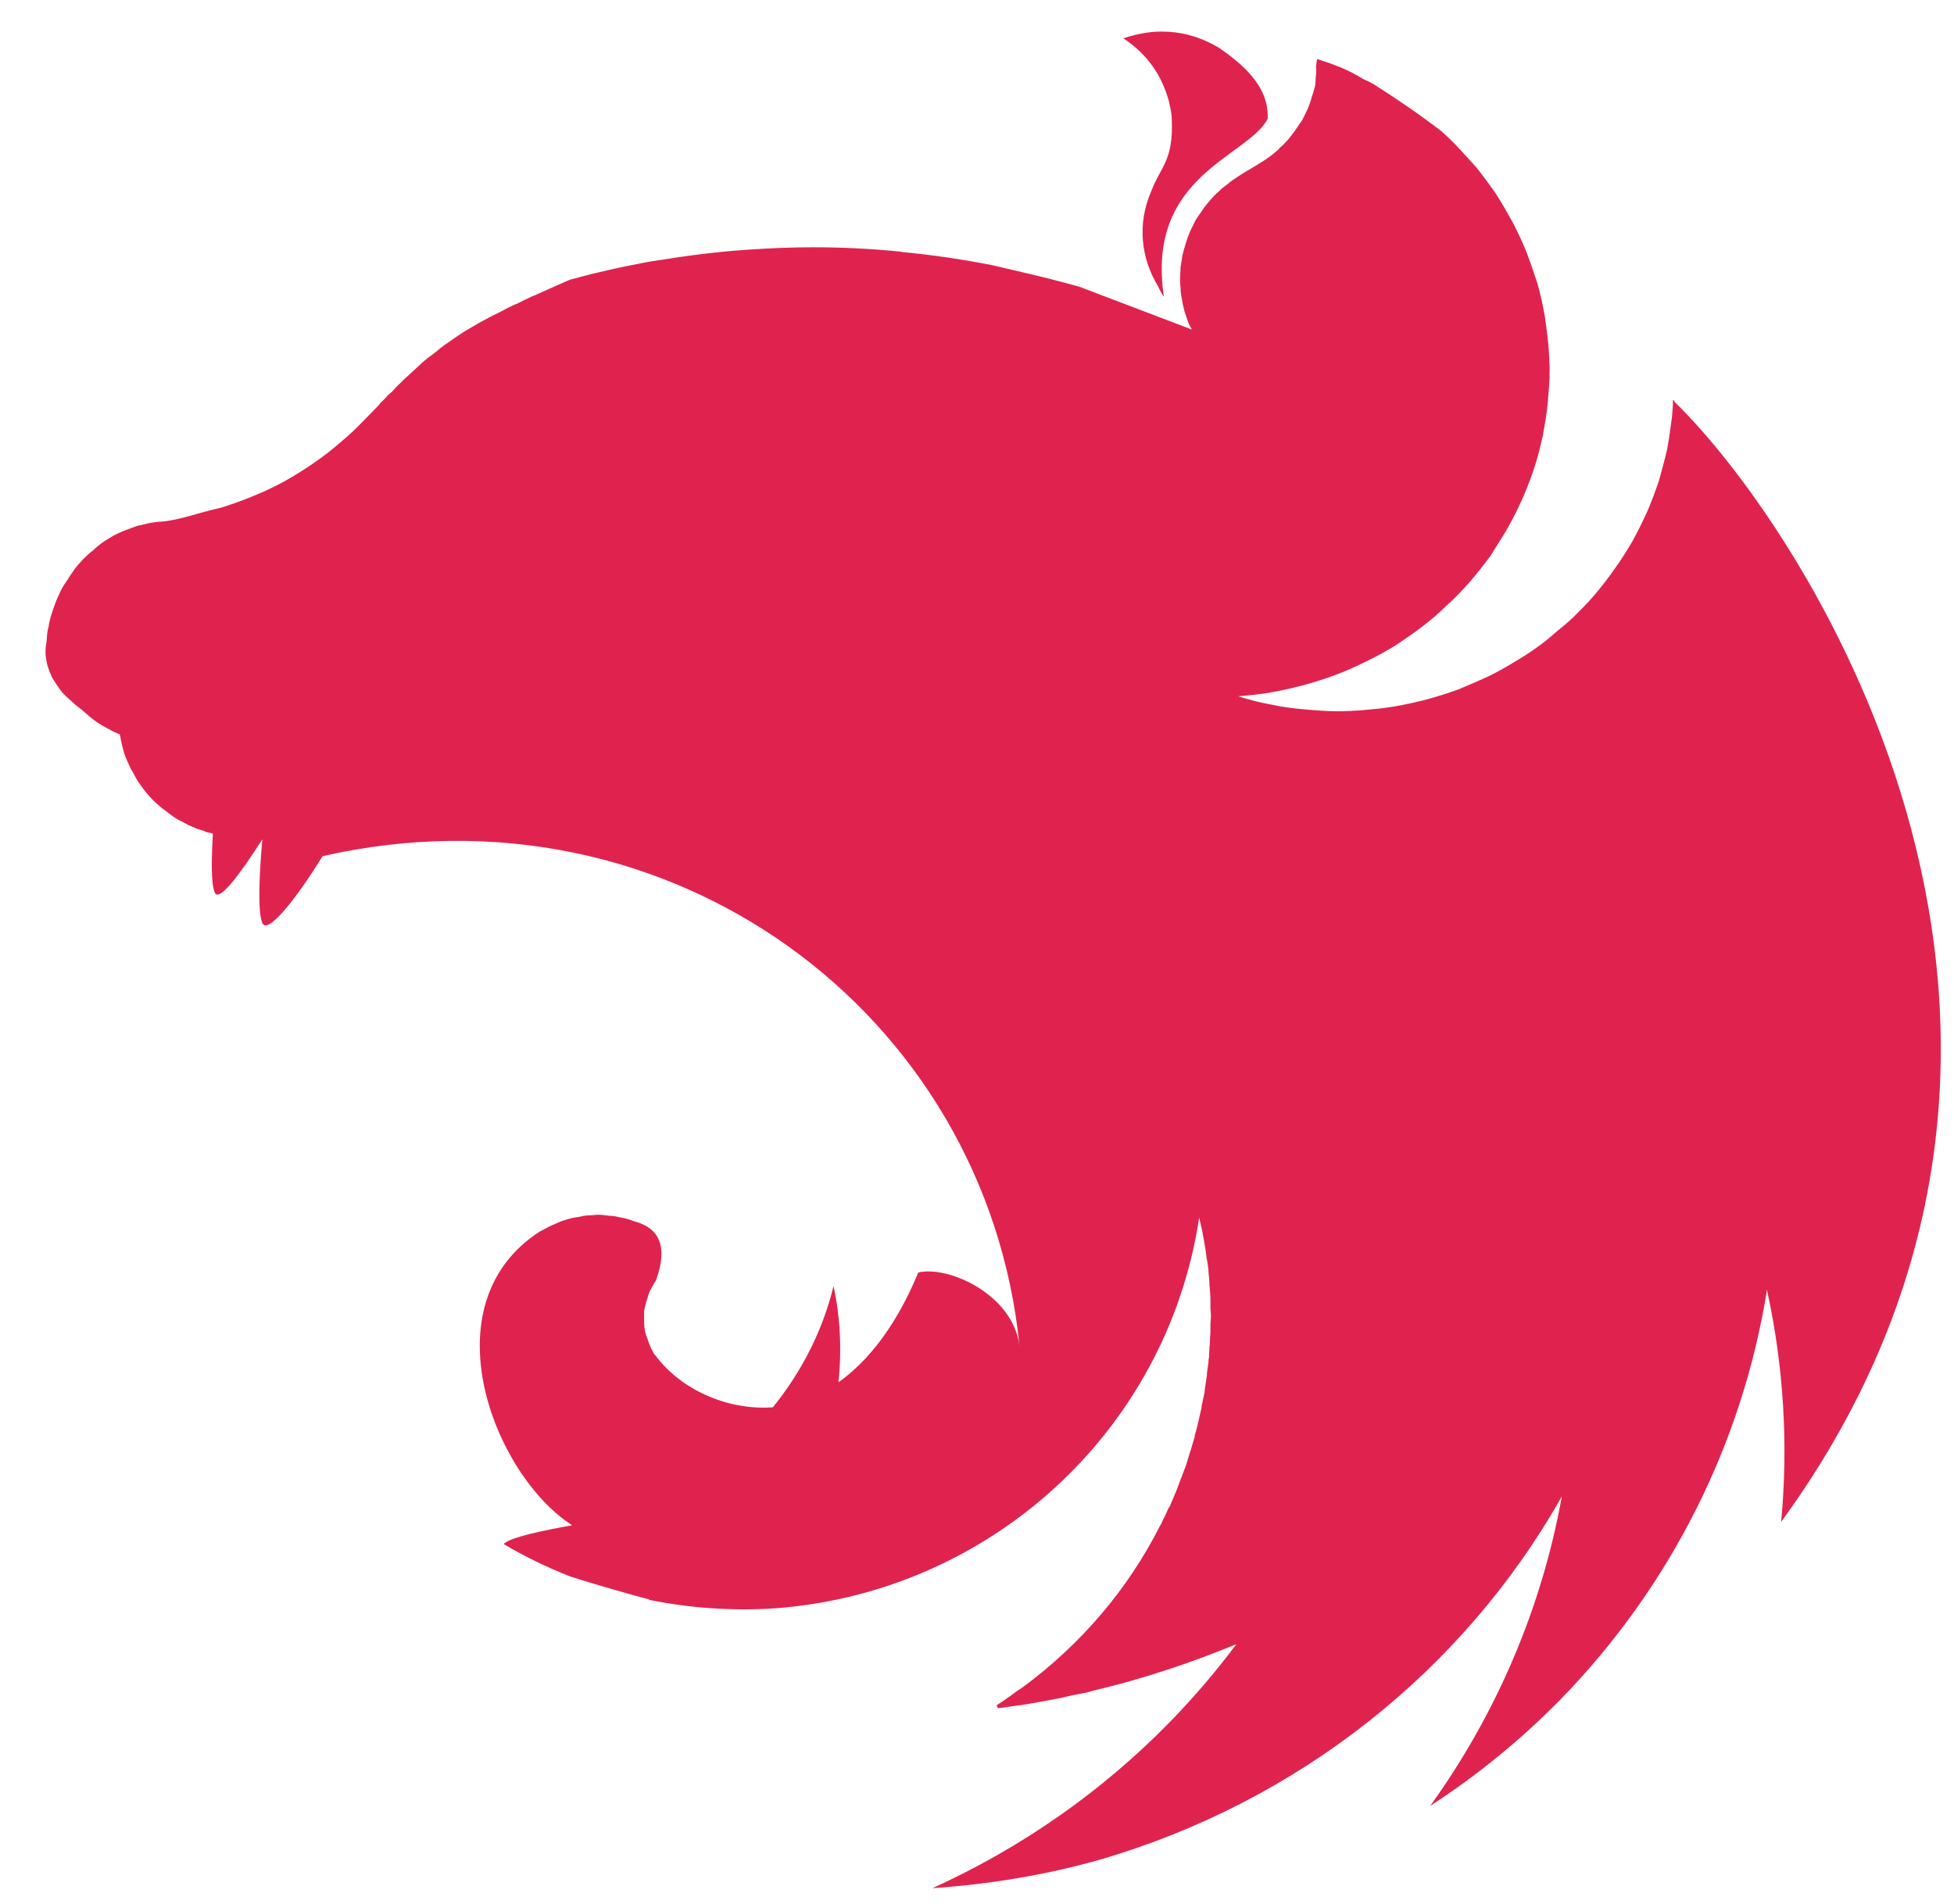
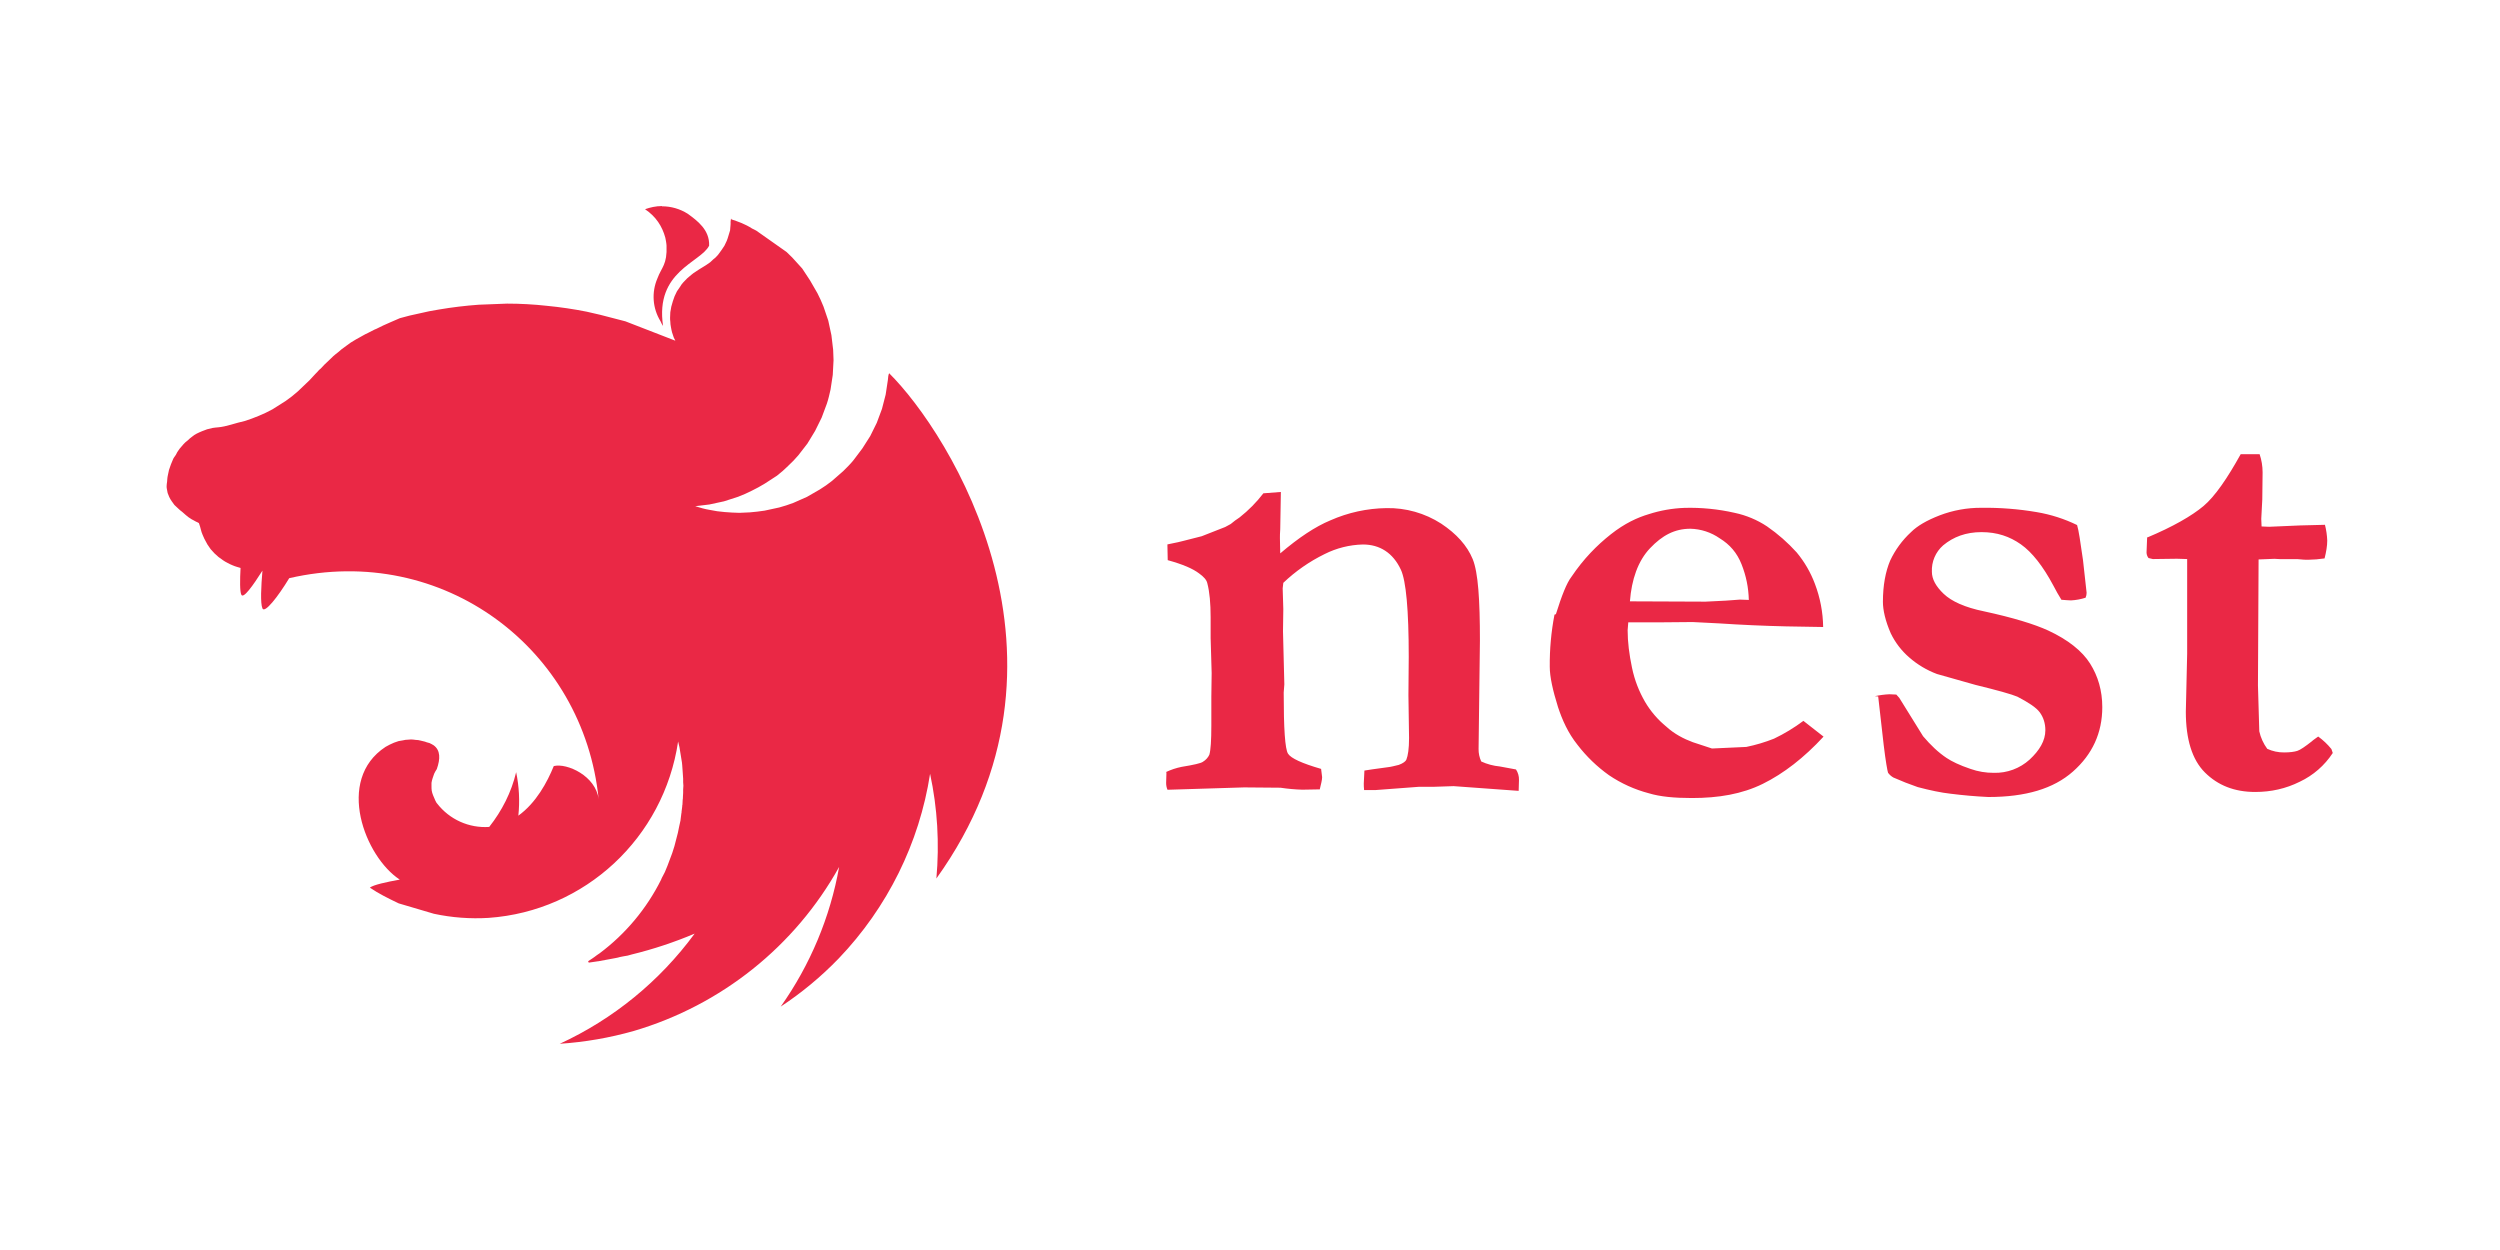
- <svg xmlns="http://www.w3.org/2000/svg" width="39" height="38" viewBox="0 0 39 38" fill="none">
-   <path fillRule="evenodd" clipRule="evenodd" d="M23.182 0.63C22.908 0.63 22.654 0.688 22.42 0.765C22.918 1.092 23.192 1.524 23.328 2.014C23.338 2.081 23.358 2.129 23.367 2.196C23.377 2.254 23.387 2.312 23.387 2.369C23.426 3.215 23.162 3.32 22.977 3.82C22.694 4.464 22.772 5.155 23.113 5.713C23.143 5.78 23.182 5.857 23.231 5.924C22.86 3.493 24.921 3.128 25.302 2.369C25.331 1.706 24.774 1.264 24.335 0.957C23.915 0.707 23.534 0.63 23.182 0.63ZM26.288 1.178C26.25 1.399 26.279 1.341 26.269 1.457C26.259 1.533 26.259 1.63 26.25 1.706C26.23 1.783 26.21 1.86 26.181 1.937C26.162 2.014 26.132 2.091 26.103 2.168C26.064 2.244 26.035 2.312 25.995 2.389C25.966 2.427 25.947 2.465 25.917 2.504C25.898 2.533 25.878 2.561 25.859 2.59C25.81 2.658 25.761 2.725 25.712 2.782C25.654 2.84 25.605 2.907 25.536 2.955C25.536 2.965 25.536 2.965 25.536 2.965C25.478 3.013 25.419 3.071 25.351 3.119C25.146 3.272 24.911 3.388 24.696 3.532C24.628 3.58 24.559 3.618 24.501 3.676C24.432 3.724 24.374 3.772 24.315 3.83C24.247 3.887 24.198 3.945 24.139 4.012C24.09 4.07 24.032 4.137 23.993 4.204C23.944 4.272 23.895 4.339 23.856 4.406C23.817 4.483 23.788 4.55 23.749 4.627C23.719 4.704 23.69 4.771 23.67 4.848C23.641 4.935 23.622 5.011 23.602 5.088C23.592 5.127 23.592 5.175 23.582 5.213C23.573 5.252 23.573 5.29 23.563 5.328C23.563 5.405 23.553 5.492 23.553 5.569C23.553 5.626 23.553 5.684 23.563 5.742C23.563 5.818 23.573 5.895 23.592 5.982C23.602 6.059 23.622 6.135 23.641 6.212C23.67 6.289 23.69 6.366 23.719 6.443C23.739 6.491 23.768 6.539 23.788 6.577L21.541 5.722C21.16 5.617 20.788 5.521 20.407 5.434C20.202 5.386 19.997 5.338 19.792 5.29C19.206 5.175 18.61 5.088 18.014 5.031C17.994 5.031 17.985 5.021 17.965 5.021C17.379 4.963 16.803 4.935 16.216 4.935C15.787 4.935 15.357 4.954 14.937 4.983C14.341 5.021 13.745 5.098 13.149 5.194C13.002 5.213 12.856 5.242 12.709 5.271C12.406 5.328 12.113 5.396 11.83 5.463C11.684 5.501 11.537 5.54 11.39 5.578C11.244 5.636 11.107 5.703 10.97 5.761C10.863 5.809 10.755 5.857 10.648 5.905C10.629 5.914 10.609 5.914 10.599 5.924C10.502 5.972 10.414 6.011 10.326 6.059C10.296 6.068 10.277 6.078 10.257 6.087C10.15 6.135 10.042 6.193 9.954 6.241C9.886 6.27 9.818 6.308 9.759 6.337C9.73 6.356 9.691 6.376 9.671 6.385C9.583 6.433 9.495 6.481 9.417 6.529C9.329 6.577 9.251 6.625 9.183 6.673C9.114 6.721 9.046 6.76 8.987 6.808C8.977 6.818 8.968 6.818 8.958 6.827C8.899 6.866 8.831 6.914 8.772 6.962C8.772 6.962 8.763 6.971 8.753 6.981C8.704 7.019 8.655 7.058 8.606 7.096C8.587 7.106 8.567 7.125 8.548 7.135C8.499 7.173 8.45 7.221 8.401 7.259C8.391 7.279 8.372 7.288 8.362 7.298C8.303 7.356 8.245 7.404 8.186 7.461C8.176 7.461 8.176 7.471 8.167 7.48C8.108 7.528 8.049 7.586 7.991 7.644C7.981 7.653 7.981 7.663 7.971 7.663C7.922 7.711 7.874 7.759 7.825 7.817C7.805 7.836 7.776 7.855 7.756 7.874C7.707 7.932 7.649 7.99 7.59 8.047C7.58 8.066 7.561 8.076 7.551 8.095C7.473 8.172 7.405 8.249 7.326 8.326C7.317 8.336 7.307 8.345 7.297 8.355C7.141 8.518 6.975 8.681 6.799 8.825C6.623 8.979 6.437 9.123 6.252 9.248C6.056 9.383 5.871 9.498 5.666 9.613C5.47 9.719 5.265 9.815 5.05 9.902C4.845 9.988 4.63 10.065 4.415 10.132C4.005 10.219 3.585 10.382 3.223 10.411C3.145 10.411 3.057 10.43 2.979 10.44C2.891 10.459 2.813 10.478 2.735 10.497C2.657 10.526 2.579 10.555 2.5 10.584C2.422 10.613 2.344 10.651 2.266 10.689C2.198 10.737 2.119 10.776 2.051 10.824C1.983 10.872 1.914 10.93 1.856 10.987C1.787 11.035 1.719 11.102 1.66 11.16C1.602 11.227 1.543 11.285 1.494 11.352C1.445 11.429 1.387 11.496 1.348 11.573C1.299 11.64 1.25 11.717 1.211 11.794C1.172 11.881 1.133 11.957 1.103 12.044C1.074 12.121 1.045 12.207 1.016 12.294C0.996 12.371 0.976 12.447 0.967 12.524C0.967 12.534 0.957 12.543 0.957 12.553C0.937 12.64 0.937 12.755 0.928 12.813C0.918 12.88 0.908 12.938 0.908 13.005C0.908 13.043 0.908 13.091 0.918 13.13C0.928 13.197 0.937 13.255 0.957 13.312C0.976 13.37 0.996 13.428 1.025 13.485C1.025 13.495 1.025 13.495 1.025 13.495C1.055 13.552 1.094 13.61 1.133 13.668C1.172 13.725 1.211 13.783 1.26 13.841C1.309 13.889 1.367 13.946 1.426 13.994C1.484 14.052 1.543 14.1 1.611 14.148C1.846 14.35 1.905 14.417 2.207 14.571C2.256 14.6 2.305 14.619 2.364 14.648C2.374 14.648 2.383 14.657 2.393 14.657C2.393 14.676 2.393 14.686 2.403 14.705C2.413 14.782 2.432 14.859 2.452 14.936C2.471 15.022 2.501 15.099 2.53 15.166C2.559 15.224 2.579 15.282 2.608 15.339C2.618 15.359 2.628 15.378 2.637 15.387C2.676 15.464 2.715 15.531 2.755 15.599C2.803 15.666 2.852 15.733 2.901 15.8C2.95 15.858 3.009 15.925 3.067 15.983C3.126 16.041 3.184 16.089 3.253 16.146C3.253 16.146 3.263 16.156 3.272 16.156C3.331 16.204 3.39 16.252 3.448 16.291C3.517 16.339 3.585 16.377 3.663 16.415C3.731 16.454 3.81 16.492 3.888 16.521C3.946 16.55 4.015 16.569 4.083 16.588C4.093 16.598 4.103 16.598 4.122 16.608C4.161 16.617 4.21 16.627 4.249 16.636C4.22 17.155 4.21 17.645 4.288 17.818C4.376 18.01 4.806 17.424 5.236 16.752C5.177 17.415 5.138 18.193 5.236 18.423C5.343 18.664 5.93 17.914 6.438 17.088C13.364 15.512 19.685 20.22 20.349 26.868C20.222 25.831 18.923 25.254 18.327 25.398C18.034 26.109 17.535 27.022 16.734 27.589C16.803 26.955 16.773 26.302 16.637 25.667C16.422 26.551 16.002 27.378 15.425 28.088C14.497 28.156 13.569 27.714 13.081 27.051C13.041 27.022 13.032 26.964 13.002 26.926C12.973 26.859 12.944 26.791 12.924 26.724C12.895 26.657 12.876 26.59 12.866 26.522C12.856 26.455 12.856 26.388 12.856 26.311C12.856 26.263 12.856 26.215 12.856 26.167C12.866 26.1 12.885 26.032 12.905 25.965C12.924 25.898 12.944 25.831 12.973 25.764C13.012 25.696 13.041 25.629 13.09 25.562C13.257 25.101 13.257 24.726 12.954 24.505C12.895 24.466 12.836 24.438 12.768 24.409C12.729 24.399 12.68 24.38 12.641 24.37C12.612 24.361 12.592 24.351 12.563 24.341C12.495 24.322 12.426 24.303 12.358 24.294C12.289 24.274 12.221 24.265 12.152 24.265C12.084 24.255 12.006 24.245 11.938 24.245C11.889 24.245 11.84 24.255 11.791 24.255C11.713 24.255 11.645 24.265 11.576 24.284C11.508 24.294 11.439 24.303 11.371 24.322C11.303 24.342 11.234 24.361 11.166 24.39C11.098 24.418 11.039 24.447 10.97 24.476C10.912 24.505 10.853 24.543 10.785 24.572C8.509 26.032 9.867 29.453 11.42 30.442C10.834 30.548 10.238 30.673 10.072 30.798C10.062 30.807 10.052 30.817 10.052 30.817C10.472 31.067 10.912 31.278 11.371 31.461C11.996 31.662 12.661 31.845 12.954 31.922V31.931C13.764 32.095 14.585 32.152 15.415 32.104C19.743 31.807 23.29 28.569 23.934 24.303C23.954 24.39 23.973 24.466 23.993 24.553C24.022 24.726 24.061 24.908 24.081 25.091C24.081 25.091 24.081 25.091 24.081 25.101C24.1 25.187 24.11 25.273 24.12 25.35C24.12 25.37 24.12 25.379 24.12 25.389C24.13 25.475 24.139 25.562 24.139 25.639C24.149 25.744 24.159 25.85 24.159 25.956C24.159 26.004 24.159 26.052 24.159 26.109C24.159 26.157 24.169 26.215 24.169 26.263C24.169 26.321 24.159 26.378 24.159 26.436C24.159 26.484 24.159 26.532 24.159 26.57C24.159 26.638 24.149 26.695 24.149 26.763C24.149 26.801 24.149 26.84 24.139 26.888C24.139 26.955 24.13 27.022 24.13 27.099C24.12 27.128 24.12 27.157 24.12 27.185C24.11 27.262 24.1 27.329 24.09 27.406C24.09 27.435 24.09 27.464 24.081 27.493C24.071 27.589 24.051 27.675 24.042 27.771V27.781V27.791C24.022 27.877 24.003 27.973 23.983 28.06C23.983 28.069 23.983 28.079 23.983 28.089C23.963 28.175 23.944 28.262 23.924 28.348C23.924 28.358 23.915 28.377 23.915 28.386C23.895 28.473 23.875 28.559 23.846 28.646C23.846 28.655 23.846 28.665 23.846 28.675C23.817 28.771 23.788 28.857 23.768 28.944C23.758 28.953 23.758 28.963 23.758 28.963C23.729 29.059 23.7 29.155 23.67 29.251C23.631 29.347 23.602 29.434 23.563 29.53C23.524 29.626 23.494 29.722 23.456 29.808C23.416 29.904 23.377 29.991 23.338 30.087H23.328C23.289 30.173 23.25 30.27 23.201 30.356C23.192 30.385 23.182 30.404 23.172 30.423C23.162 30.433 23.162 30.442 23.153 30.452C22.518 31.711 21.58 32.815 20.407 33.68C20.329 33.728 20.251 33.786 20.173 33.843C20.153 33.863 20.124 33.872 20.105 33.892C20.036 33.94 19.968 33.987 19.89 34.036L19.919 34.093H19.929C20.066 34.074 20.202 34.055 20.339 34.036H20.349C20.603 33.997 20.857 33.949 21.111 33.901C21.179 33.891 21.257 33.872 21.326 33.853C21.375 33.843 21.414 33.834 21.462 33.824C21.531 33.815 21.599 33.795 21.668 33.786C21.726 33.767 21.785 33.757 21.843 33.738C22.82 33.507 23.768 33.19 24.677 32.815C23.123 34.9 21.043 36.581 18.61 37.686C19.733 37.609 20.857 37.427 21.941 37.12C25.878 35.976 29.19 33.373 31.173 29.866C30.773 32.085 29.874 34.199 28.545 36.044C29.493 35.429 30.362 34.718 31.154 33.911C33.342 31.663 34.778 28.809 35.267 25.744C35.599 27.262 35.696 28.828 35.55 30.375C42.603 20.7 36.136 10.67 33.43 8.028C33.42 8.009 33.41 7.999 33.41 7.98C33.401 7.99 33.401 7.99 33.401 7.999C33.401 7.99 33.401 7.99 33.391 7.98C33.391 8.095 33.381 8.211 33.371 8.326C33.342 8.547 33.313 8.758 33.274 8.97C33.225 9.181 33.166 9.392 33.108 9.604C33.039 9.806 32.961 10.017 32.873 10.219C32.785 10.411 32.687 10.613 32.58 10.805C32.472 10.987 32.355 11.179 32.228 11.352C32.101 11.535 31.965 11.708 31.828 11.871C31.681 12.044 31.525 12.198 31.369 12.351C31.271 12.438 31.183 12.515 31.085 12.592C31.007 12.659 30.939 12.717 30.86 12.784C30.685 12.918 30.509 13.043 30.314 13.159C30.128 13.274 29.933 13.389 29.737 13.485C29.532 13.581 29.327 13.668 29.122 13.754C28.916 13.831 28.701 13.898 28.487 13.956C28.272 14.014 28.047 14.062 27.832 14.1C27.607 14.139 27.383 14.158 27.168 14.177C27.012 14.187 26.855 14.196 26.699 14.196C26.474 14.196 26.25 14.177 26.035 14.158C25.81 14.139 25.585 14.11 25.37 14.062C25.145 14.023 24.931 13.966 24.716 13.898H24.706C24.921 13.879 25.136 13.86 25.351 13.822C25.575 13.783 25.79 13.735 26.005 13.677C26.22 13.62 26.435 13.552 26.64 13.476C26.855 13.399 27.06 13.303 27.256 13.207C27.461 13.111 27.646 13.005 27.842 12.889C28.027 12.765 28.213 12.64 28.389 12.505C28.565 12.371 28.731 12.227 28.887 12.073C29.053 11.929 29.2 11.765 29.346 11.602C29.493 11.429 29.63 11.256 29.757 11.083C29.776 11.055 29.796 11.016 29.815 10.987C29.913 10.834 30.011 10.68 30.099 10.526C30.206 10.334 30.304 10.142 30.392 9.94C30.48 9.738 30.558 9.537 30.626 9.325C30.695 9.123 30.743 8.912 30.792 8.701C30.831 8.48 30.87 8.268 30.89 8.057C30.909 7.836 30.929 7.615 30.929 7.404C30.929 7.25 30.919 7.096 30.909 6.943C30.89 6.722 30.861 6.51 30.831 6.299C30.792 6.078 30.743 5.866 30.685 5.655C30.616 5.453 30.548 5.242 30.47 5.04C30.392 4.838 30.294 4.637 30.196 4.445C30.089 4.252 29.981 4.06 29.864 3.878C29.737 3.695 29.61 3.522 29.473 3.349C29.327 3.186 29.18 3.023 29.024 2.859C28.946 2.783 28.858 2.696 28.77 2.619C28.33 2.283 27.871 1.966 27.412 1.678C27.344 1.639 27.285 1.61 27.217 1.582C26.894 1.38 26.591 1.274 26.289 1.178L26.288 1.178Z" fill="#E0234E" />
+ <svg xmlns="http://www.w3.org/2000/svg" viewBox="0 0 31.75 15.875" height="60" width="120" fill="#ea2845">
+   <path d="M8.407 2.617c-.077 0-.15.017-.215.04.14.094.218.218.257.36.003.02.008.033.01.052s.006.033.006.05c.01.243-.063.273-.116.417a.59.59 0 0 0 .039.543.33.33 0 0 0 .033.061c-.105-.698.477-.803.585-1.02.008-.2-.15-.317-.273-.406a.61.61 0 0 0-.326-.094zm.877.157c-.01.063-.003.047-.006.08l-.006.072-.02.066a.62.62 0 0 1-.022.066l-.03.063c-.008.01-.014.022-.022.033l-.017.025-.04.055c-.017.017-.03.036-.05.05s-.033.033-.052.047c-.058.044-.124.077-.185.12-.02.014-.04.025-.055.04s-.036.028-.052.044-.033.033-.05.052-.03.036-.04.055l-.04.058-.03.063-.022.063-.02.07c-.003.01-.003.025-.006.036s-.003.022-.006.033l-.003.07a.3.3 0 0 0 .003.05c0 .022.003.044.008.07s.008.044.014.066l.022.066c.006.014.014.028.02.04l-.634-.246-.32-.083-.174-.04a5.12 5.12 0 0 0-.502-.074 4.65 4.65 0 0 0-.508-.028l-.36.014a5.25 5.25 0 0 0-.505.061l-.124.022-.248.055-.124.033-.12.052-.09.04-.09.044c-.008.003-.014.006-.02.008l-.086.044c-.02.008-.04.02-.055.028-.008.006-.02.01-.025.014l-.072.04c-.025.014-.047.028-.066.04l-.055.04-.06.044-.047.04c-.03.022-.044.036-.058.047l-.06.058-.055.052-.047.05c-.006.006-.014.01-.02.017-.014.017-.03.033-.047.05l-.074.08-.15.143a1.57 1.57 0 0 1-.154.121l-.166.105a1.68 1.68 0 0 1-.174.083c-.058.025-.12.047-.18.066-.116.025-.234.072-.337.08-.022 0-.047.006-.07.008l-.07.017-.066.025c-.022.008-.044.02-.066.03s-.04.025-.06.04a.45.45 0 0 0-.055.047c-.02.014-.04.033-.055.05l-.047.055c-.014.022-.03.04-.04.063s-.028.04-.04.063l-.03.072-.025.072-.014.066c-.008.033-.008.066-.01.083s-.006.036-.006.055c0 .01 0 .025.003.036.003.02.006.036.01.052l.02.05c.008.02.02.036.03.052l.036.05.047.044c.017.017.033.03.052.044.066.058.083.077.168.12.014.008.028.014.044.022.014.04.02.06.025.083s.014.047.022.066l.022.05.04.074.04.058.047.052c.017.017.033.03.052.047l.055.04a.44.44 0 0 0 .061.036c.02.01.04.022.063.03.017.008.036.014.055.02s.036.01.047.014c-.008.15-.01.3.01.34.025.055.146-.113.268-.306-.017.2-.028.414 0 .48s.196-.146.34-.384c1.956-.452 3.74.9 3.93 2.808-.036-.298-.403-.463-.57-.422-.083.204-.223.466-.45.63a1.77 1.77 0 0 0-.028-.552c-.06.254-.18.49-.342.695a.77.77 0 0 1-.662-.298c-.01-.008-.014-.025-.022-.036L5.5 10.1c-.008-.02-.014-.04-.017-.058s-.003-.04-.003-.06v-.04c.003-.02.008-.04.014-.058l.02-.058c.01-.02.02-.04.033-.058.047-.132.047-.24-.04-.303-.017-.01-.033-.02-.052-.028-.01-.003-.025-.008-.036-.01l-.022-.008-.058-.014a.21.21 0 0 0-.058-.008.45.45 0 0 0-.061-.006c-.014 0-.028.003-.04.003-.022 0-.04.003-.06.008l-.058.01-.058.02-.055.025-.052.028c-.643.42-.26 1.4.18 1.686-.166.03-.334.066-.38.102.113.077.237.138.367.2l.447.132a2.56 2.56 0 0 0 .695.052c1.222-.086 2.224-1.015 2.406-2.24l.017.072.025.154c.006.028.008.052.01.074l.006.083.006.09v.044c0 .014.003.03.003.044s-.003.033-.003.05v.04c0 .02-.003.036-.003.055 0 .01 0 .022-.003.036l-.003.06c-.003.008-.003.017-.003.025l-.008.063c0 .008 0 .017-.003.025l-.01.08v.005l-.017.077-.017.083-.044.17-.028.088-.06.16-.033.08-.04.077c-.003.008-.006.014-.008.02a2.64 2.64 0 0 1-.781.935c-.022.014-.044.03-.066.047-.006.006-.014.008-.02.014l-.06.04.008.017h.003l.116-.017h.003l.215-.04c.02-.003.04-.008.06-.014l.04-.008.058-.01.05-.014a5.23 5.23 0 0 0 .8-.265 4.42 4.42 0 0 1-1.713 1.399 4.54 4.54 0 0 0 .941-.163c1.112-.328 2.047-1.076 2.607-2.083-.113.637-.367 1.244-.742 1.774.268-.177.513-.38.737-.612.618-.646 1.024-1.465 1.16-2.345.094.436.12.886.08 1.33 1.992-2.778.166-5.658-.6-6.417-.01.02-.014.052-.016.086l-.028.185-.047.182-.066.177-.083.168-.1.157-.113.15c-.04.05-.086.094-.13.138l-.08.07-.063.055a1.54 1.54 0 0 1-.154.108l-.163.094-.174.077a1.94 1.94 0 0 1-.179.058l-.185.04c-.063.01-.127.017-.188.022l-.132.006c-.063 0-.127-.006-.188-.01a1.38 1.38 0 0 1-.188-.027c-.063-.01-.124-.028-.185-.047h-.003l.182-.022.185-.04.18-.058c.06-.022.12-.05.174-.077a1.93 1.93 0 0 0 .166-.091l.154-.1a1.51 1.51 0 0 0 .141-.124 1.5 1.5 0 0 0 .13-.135l.116-.15c.006-.008.01-.02.017-.028l.08-.132.083-.168.066-.177c.02-.058.033-.12.047-.18l.028-.185.01-.188-.005-.132-.022-.185-.04-.185-.06-.177c-.022-.058-.05-.116-.077-.17l-.094-.163-.1-.152-.127-.14-.072-.07-.383-.27c-.02-.01-.036-.02-.055-.028-.09-.058-.177-.088-.262-.116z" fill-rule="evenodd" />
+   <path d="M14.806 9.806a.87.87 0 0 1 .201-.067c.155-.025.243-.046.268-.063.042-.025.07-.06.084-.092.017-.06.025-.18.025-.373v-.365l.004-.298-.013-.445V7.84c0-.176-.013-.323-.042-.432-.008-.042-.046-.084-.105-.126-.08-.06-.2-.113-.398-.168l-.004-.2.096-.02c.03-.004.143-.034.34-.084l.298-.117.07-.038a1.07 1.07 0 0 1 .113-.084 1.73 1.73 0 0 0 .302-.306l.222-.017-.008.474c-.004.046-.004.084-.004.113l.004.193c.235-.2.445-.34.638-.42a1.82 1.82 0 0 1 .71-.155 1.24 1.24 0 0 1 .696.197c.196.13.33.28.4.45s.092.52.092 1.036l-.017 1.376a.36.36 0 0 0 .034.159.73.73 0 0 0 .235.063l.206.038a.23.23 0 0 1 .038.134l-.004.138-.826-.06-.243.008h-.193l-.558.042h-.143c-.004-.038-.004-.063-.004-.084l.008-.164c.038-.008.138-.02.294-.042.042-.004.088-.017.143-.03.055-.02.088-.046.096-.067.02-.05.034-.138.034-.273l-.008-.545.004-.487c0-.596-.034-.965-.1-1.107-.1-.214-.268-.32-.482-.32a1.14 1.14 0 0 0-.487.122 2.09 2.09 0 0 0-.524.365l-.008.07.008.264-.004.28.017.675-.008.105c0 .457.017.717.055.776s.176.122.42.193l.013.105c0 .034-.013.084-.03.155l-.222.004a2.34 2.34 0 0 1-.277-.025L15.8 10l-.973.03a.22.22 0 0 1-.017-.088l.004-.134zM19.76 7.8c.075-.24.138-.398.197-.474.155-.23.323-.4.5-.54s.34-.214.482-.256a1.68 1.68 0 0 1 .453-.08 2.56 2.56 0 0 1 .638.063 1.19 1.19 0 0 1 .411.172 2.17 2.17 0 0 1 .377.331 1.38 1.38 0 0 1 .231.398 1.6 1.6 0 0 1 .105.549l-.47-.008a19.66 19.66 0 0 1-.851-.038l-.336-.017-.453.004h-.365l-.008.1c0 .15.02.306.055.474s.092.306.164.432a1.18 1.18 0 0 0 .273.319c.1.092.222.155.336.197l.243.08.436-.02a2.08 2.08 0 0 0 .352-.105 2.21 2.21 0 0 0 .373-.226l.256.2c-.247.268-.508.47-.772.6s-.562.18-.9.18c-.222 0-.403-.017-.545-.06a1.65 1.65 0 0 1-.508-.23 1.87 1.87 0 0 1-.4-.386c-.12-.15-.193-.315-.247-.478-.067-.214-.105-.386-.105-.512a3.33 3.33 0 0 1 .06-.663zm2.45-.18c-.004-.16-.034-.306-.092-.453s-.15-.252-.277-.33a.68.68 0 0 0-.373-.122c-.2 0-.357.084-.512.247s-.235.4-.256.675l.96.004.26-.013.176-.013.113.004zm1.6 1.222a1.05 1.05 0 0 1 .185-.025l.088.004.038.042.302.487c.096.113.193.206.3.277.063.042.164.092.302.138a.87.87 0 0 0 .298.05.65.65 0 0 0 .453-.168c.126-.117.2-.24.2-.373 0-.088-.025-.164-.07-.226s-.143-.126-.285-.2c-.07-.03-.247-.08-.533-.15L24.6 8.56a1.14 1.14 0 0 1-.352-.21.95.95 0 0 1-.235-.306c-.07-.16-.1-.298-.1-.4 0-.214.034-.386.092-.524a1.16 1.16 0 0 1 .264-.361c.08-.08.2-.15.365-.214a1.46 1.46 0 0 1 .528-.096 3.88 3.88 0 0 1 .705.055 1.89 1.89 0 0 1 .512.164c.02.063.042.214.075.445l.046.415c0 .02-.004.042-.013.063a.72.72 0 0 1-.185.034c-.025 0-.067-.004-.122-.008a2.33 2.33 0 0 1-.1-.176c-.134-.252-.273-.428-.415-.528s-.302-.155-.5-.155-.357.06-.487.168a.42.42 0 0 0-.143.336c0 .092.05.185.15.28s.268.172.512.222c.37.08.642.164.814.243.252.117.432.26.533.42s.155.344.155.554c0 .327-.126.6-.373.818s-.6.323-1.074.323a6.11 6.11 0 0 1-.482-.042c-.117-.013-.256-.042-.415-.084a3.82 3.82 0 0 1-.31-.122.22.22 0 0 1-.067-.06c-.008-.025-.03-.143-.055-.352l-.07-.617zm3.456-2.014c.33-.138.57-.277.717-.4s.306-.357.474-.66h.24a.72.72 0 0 1 .038.231l-.004.344-.013.247.004.096.096.004.394-.017.315-.008a.97.97 0 0 1 .029.201c0 .067-.013.143-.034.226a1.57 1.57 0 0 1-.21.017c-.02 0-.067 0-.134-.008h-.218l-.076-.004-.2.008-.008 1.6.017.583a.59.59 0 0 0 .101.222.5.5 0 0 0 .214.046c.075 0 .13-.008.168-.02s.1-.055.185-.122c.017-.017.046-.034.08-.06a.88.88 0 0 1 .168.159l.017.05a1.02 1.02 0 0 1-.419.365c-.176.088-.365.13-.566.13-.264 0-.474-.084-.638-.247s-.243-.424-.243-.772l.017-.738V7.1l-.13-.004-.306.004-.055-.013a.12.12 0 0 1-.025-.07l.008-.2z" />
</svg>
